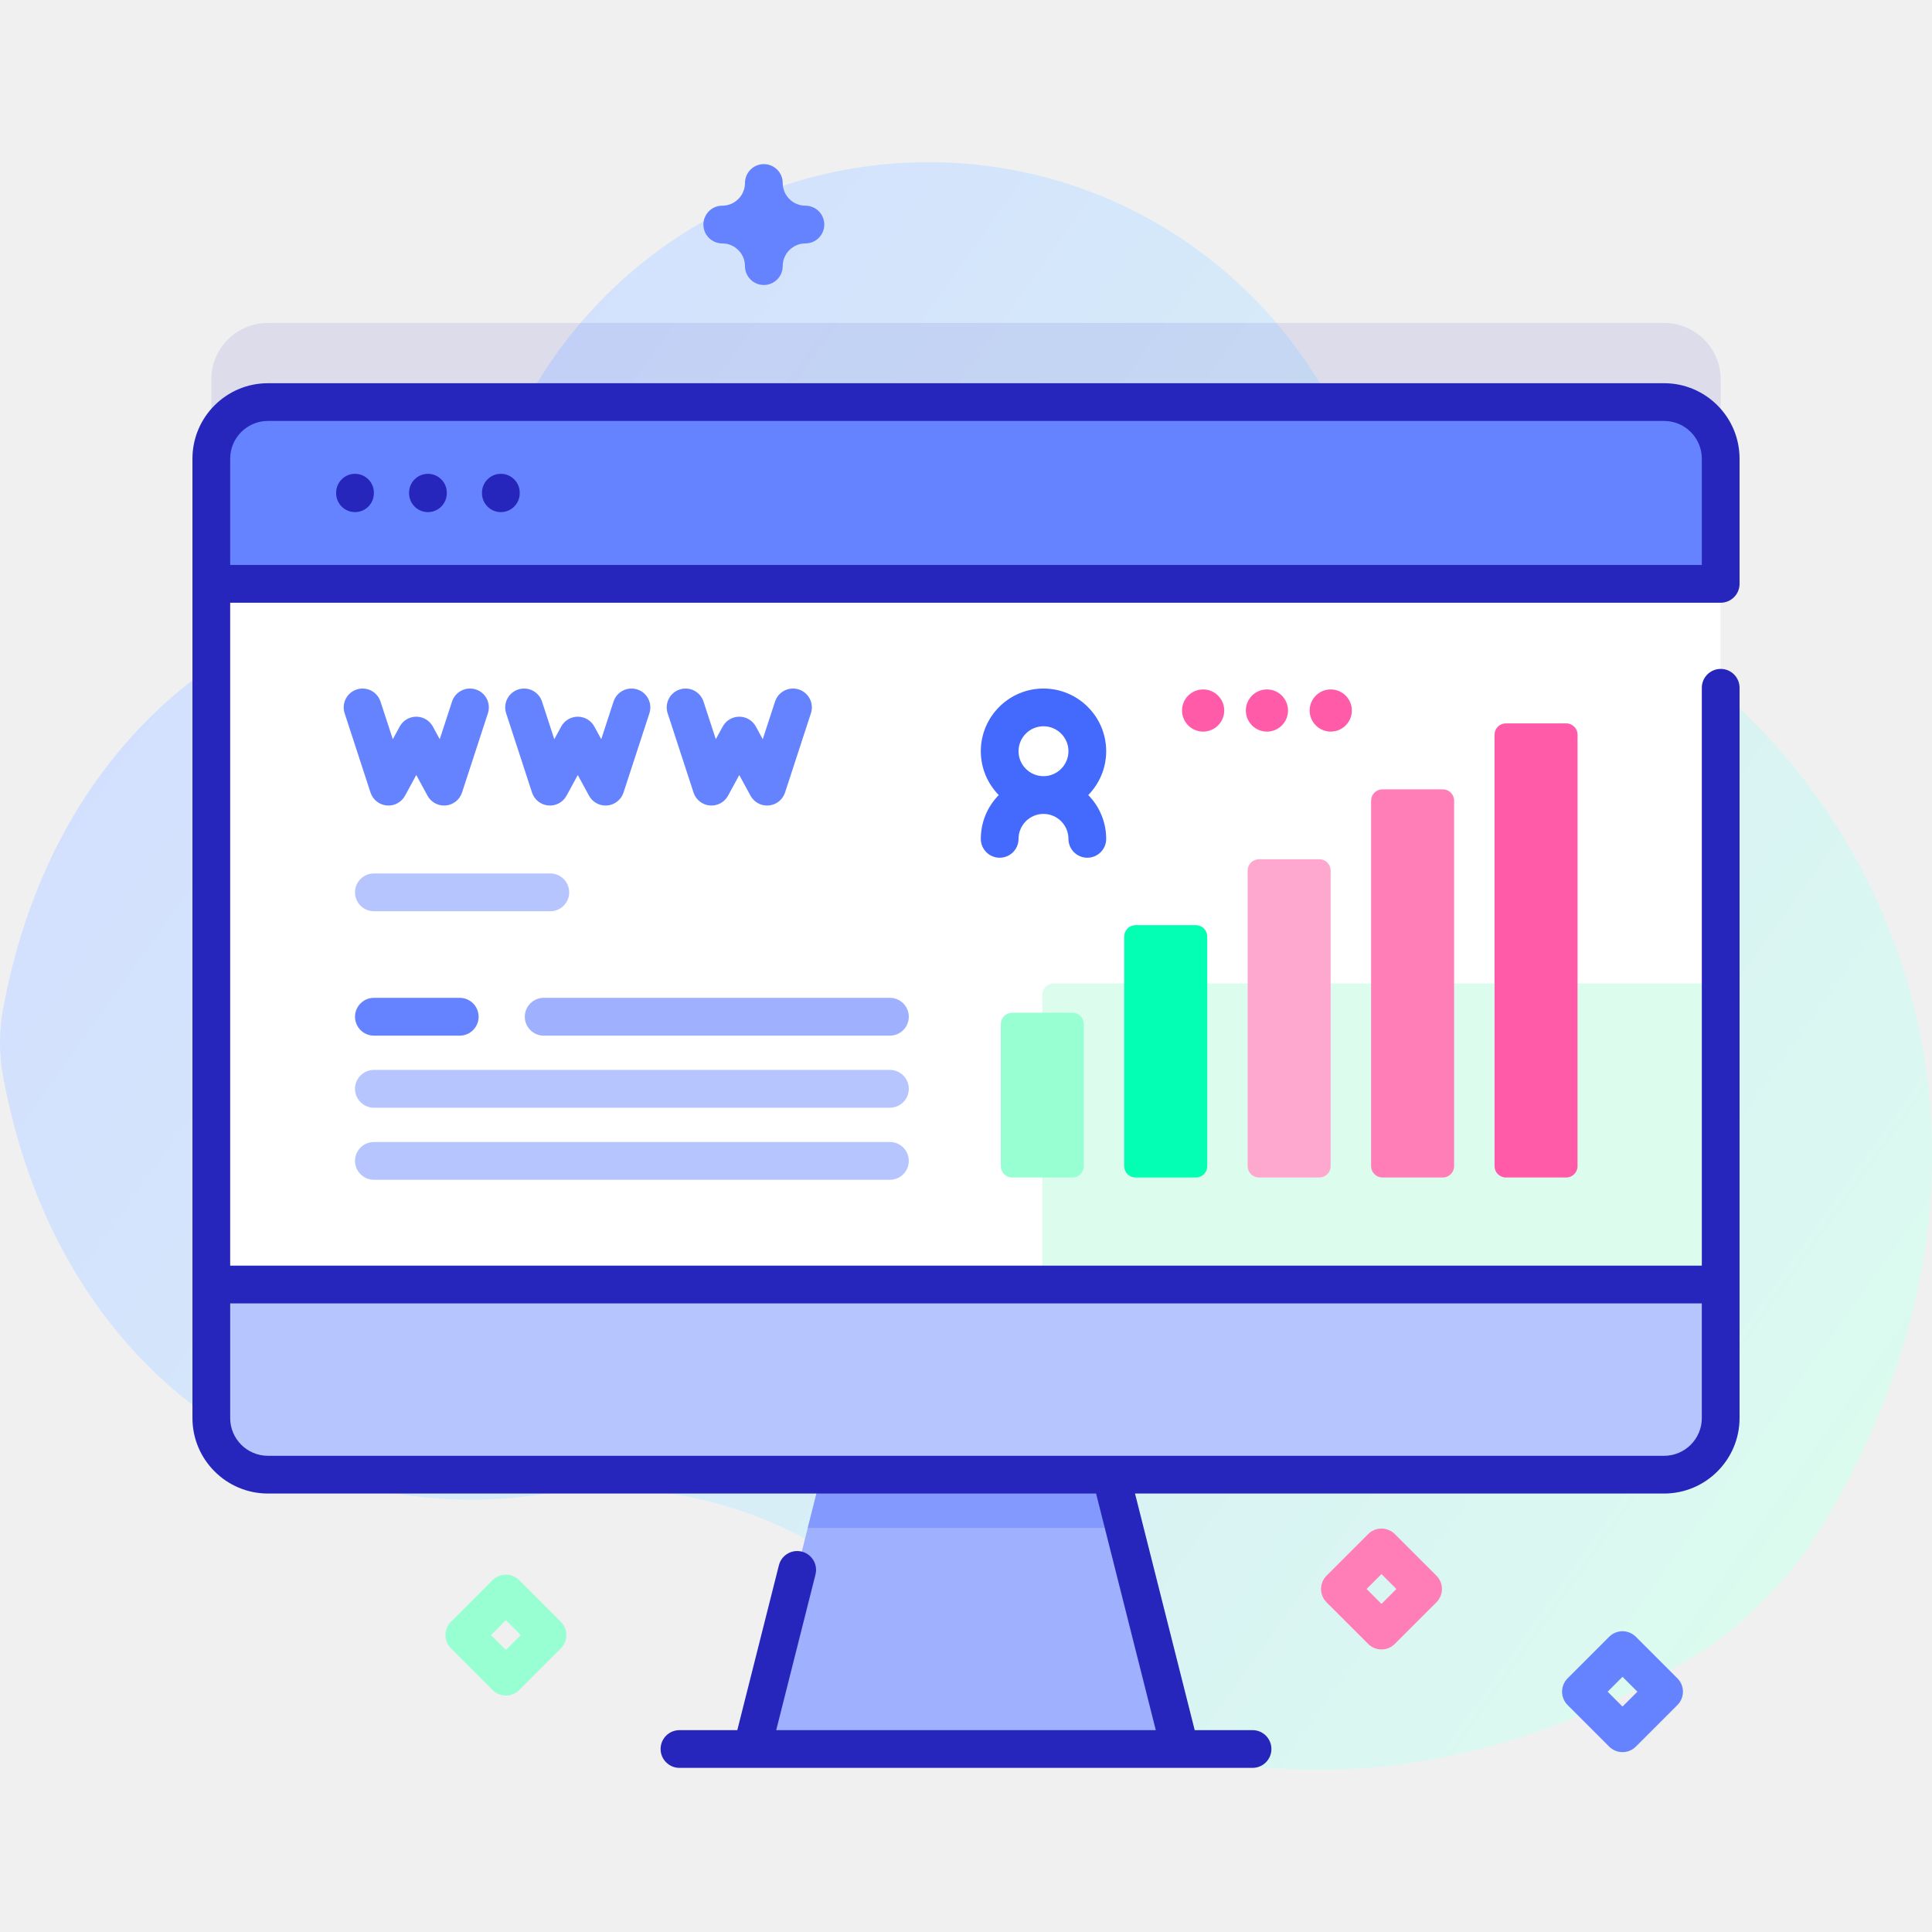
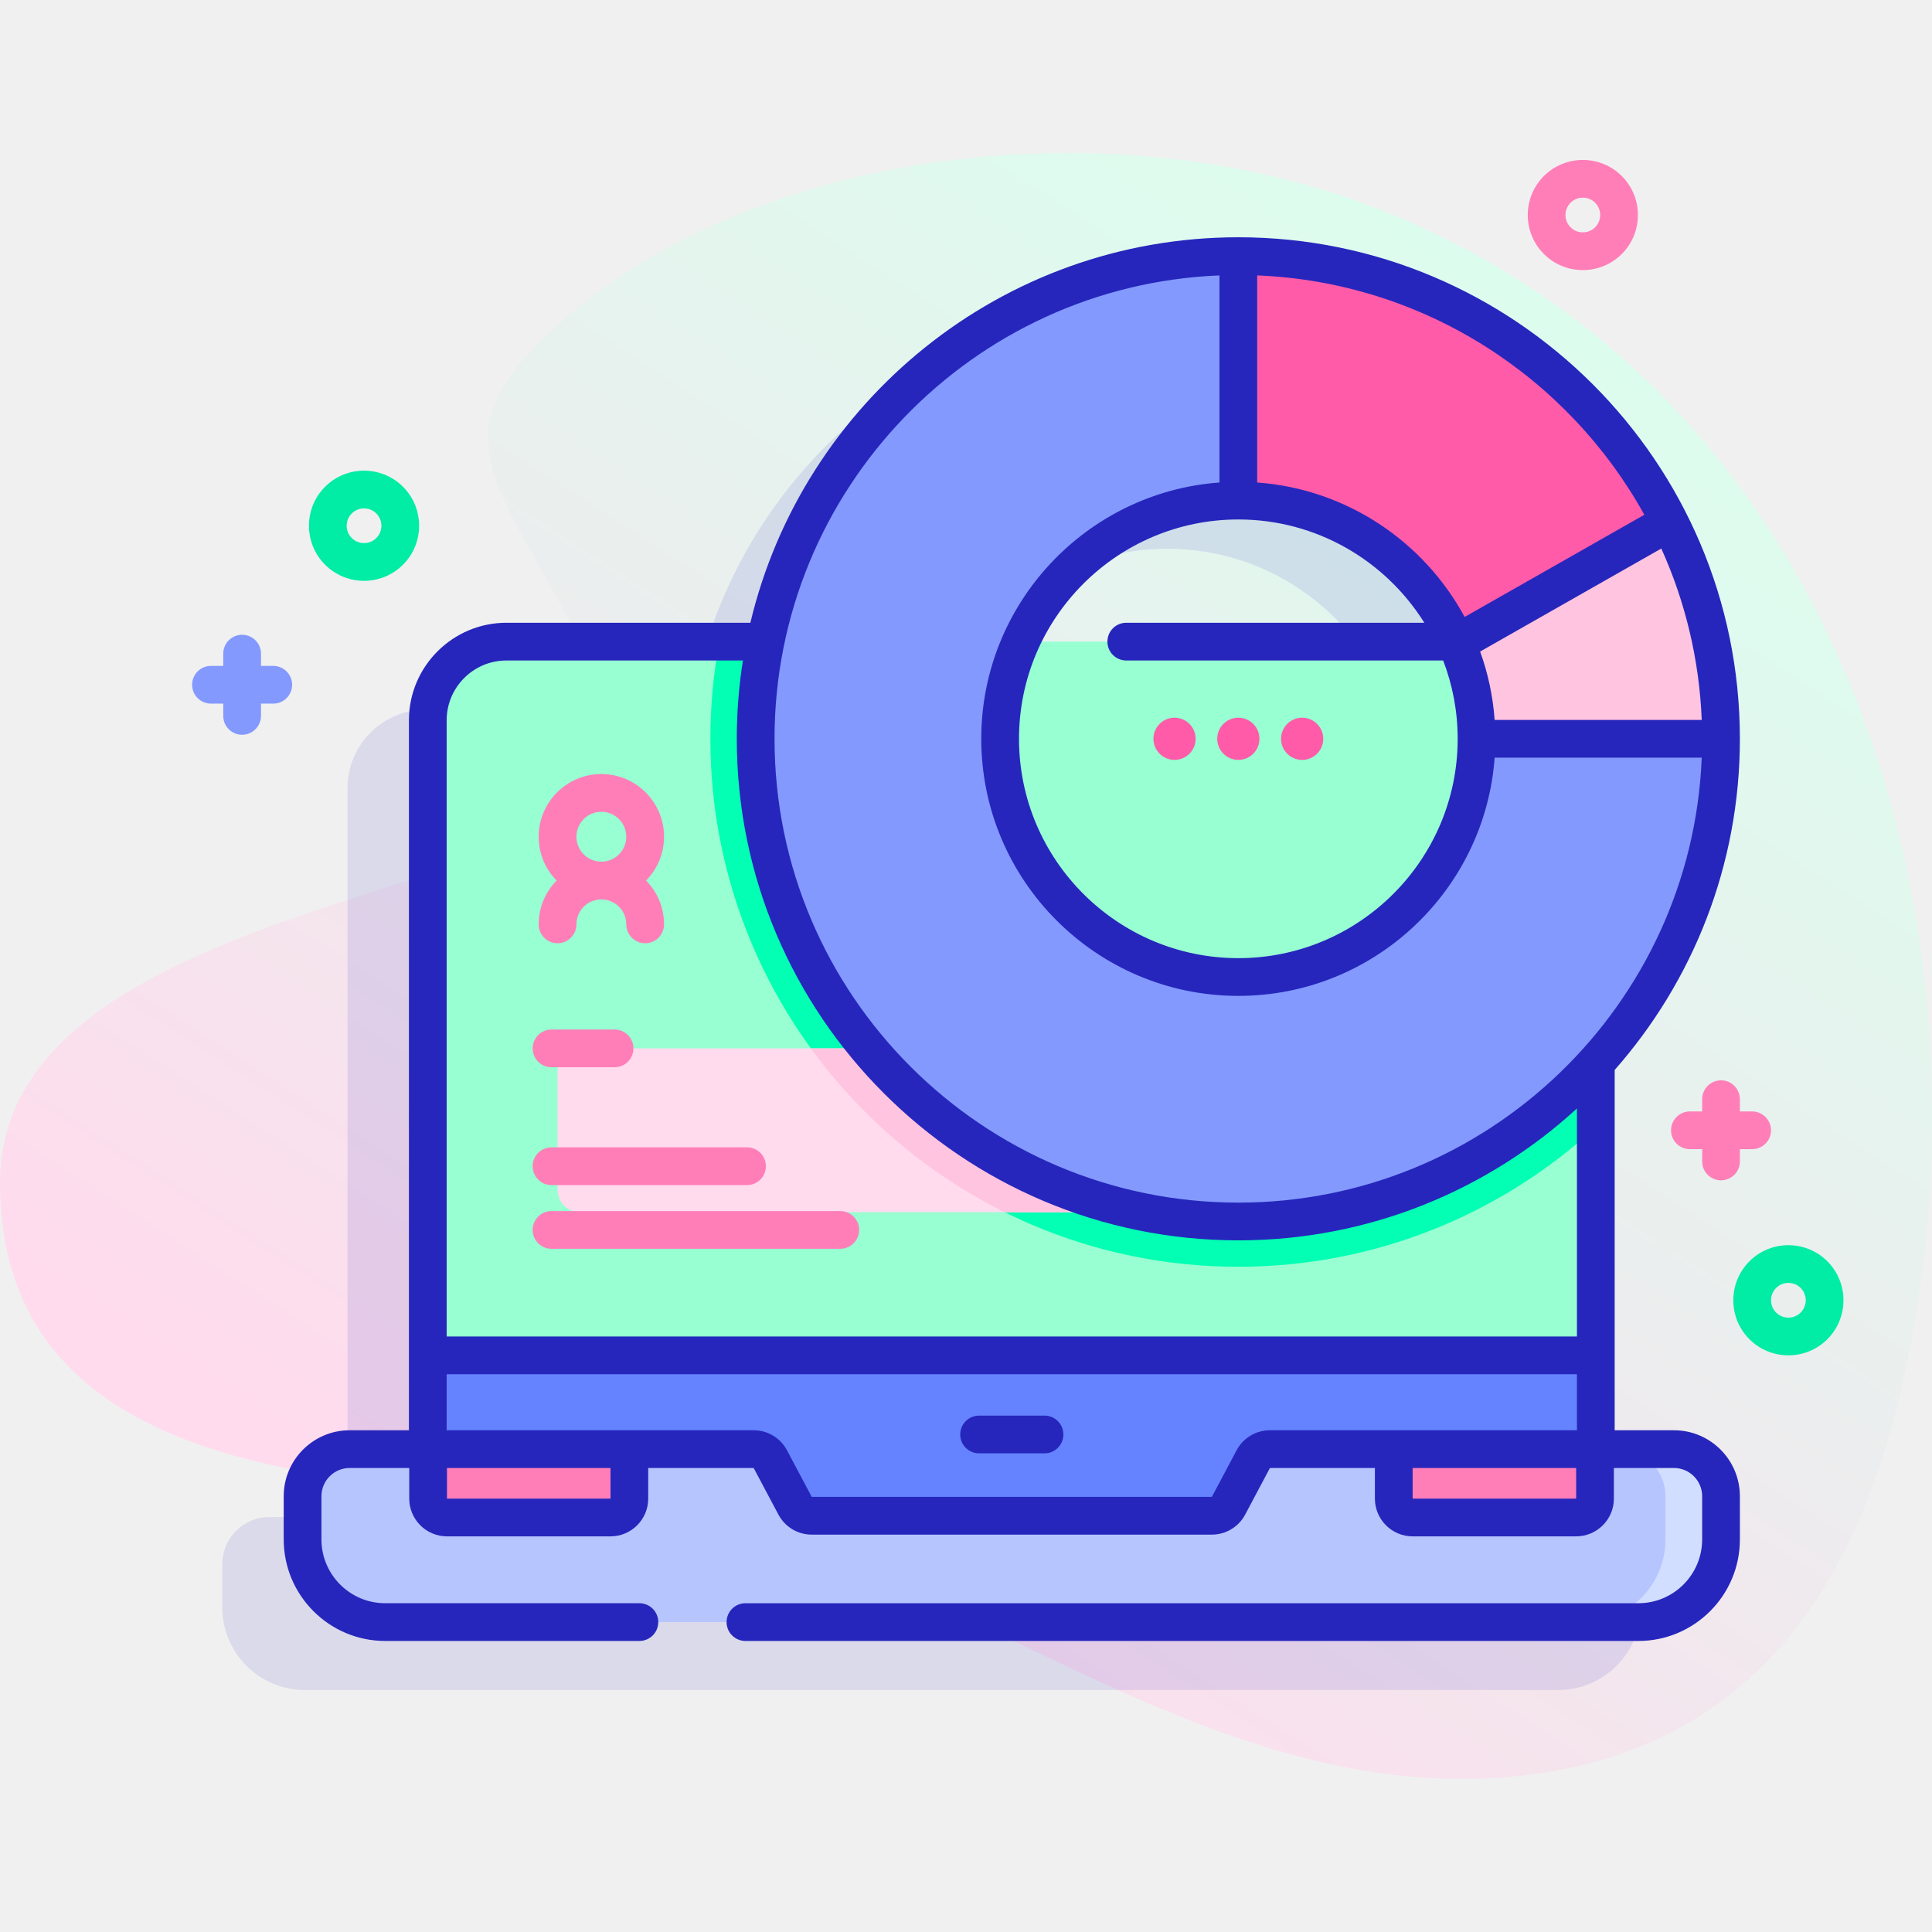
- <svg xmlns="http://www.w3.org/2000/svg" width="200" height="200" viewBox="0 0 200 200" fill="none">
-   <g clip-path="url(#clip0)">
-     <path d="M159.464 60.259C150.208 56.651 142.388 50.068 137.605 41.36C129.562 26.716 113.999 16.79 96.112 16.79C77.546 16.79 61.485 27.484 53.738 43.048C48.994 52.579 40.92 60.063 31.047 64.048C16.457 69.936 4.21 83.393 0.323 104.432C-0.103 106.74 -0.11 109.114 0.317 111.422C6.351 144.068 32.504 158.467 56.307 154.649C69.637 152.511 83.132 156.957 93.013 166.157C113.104 184.865 145.311 190.731 176.576 170.677C180.239 168.328 185.153 163.398 187.5 159.734C214.44 117.675 194.484 73.908 159.464 60.259Z" fill="url(#paint0_linear)" />
-     <path opacity="0.1" d="M178.125 39.29V138.606C178.125 141.84 175.5 144.465 172.266 144.465H27.735C24.5 144.465 21.875 141.84 21.875 138.606V39.29C21.875 36.055 24.5 33.43 27.735 33.43H172.266C175.5 33.43 178.125 36.055 178.125 39.29Z" fill="#2626BC" />
-     <path d="M122.153 181.058H77.848L83.622 158.166L86.708 145.939H113.293L116.379 158.166L122.153 181.058Z" fill="#9FB0FE" />
-     <path d="M116.379 158.166H83.622L86.708 145.939H113.293L116.379 158.166Z" fill="#8399FE" />
-     <path d="M178.125 47.481V146.798C178.125 150.032 175.5 152.657 172.266 152.657H27.735C24.5 152.657 21.875 150.032 21.875 146.798V47.481C21.875 44.247 24.5 41.622 27.735 41.622H172.266C175.5 41.622 178.125 44.247 178.125 47.481Z" fill="white" />
-     <path d="M178.125 101.802V146.798C178.125 150.034 175.502 152.657 172.266 152.657H107.899V102.974C107.899 102.326 108.423 101.802 109.071 101.802H178.125Z" fill="#DCFDEE" />
-     <path d="M178.125 60.44V47.482C178.125 44.246 175.502 41.623 172.266 41.623H27.735C24.499 41.623 21.875 44.246 21.875 47.482V60.44H178.125Z" fill="#6583FE" />
-     <path d="M21.875 132.974V146.798C21.875 150.034 24.499 152.657 27.735 152.657H172.266C175.502 152.657 178.125 150.034 178.125 146.798V132.974H21.875Z" fill="#B7C5FF" />
-     <path d="M36.751 53.013C37.83 53.013 38.704 52.138 38.704 51.06V51.003C38.704 49.925 37.83 49.05 36.751 49.05C35.673 49.05 34.798 49.925 34.798 51.003V51.06C34.798 52.138 35.673 53.013 36.751 53.013Z" fill="#2626BC" />
-     <path d="M44.3 53.013C45.378 53.013 46.253 52.138 46.253 51.06V51.003C46.253 49.925 45.378 49.05 44.3 49.05C43.221 49.05 42.347 49.925 42.347 51.003V51.06C42.347 52.138 43.221 53.013 44.3 53.013Z" fill="#2626BC" />
-     <path d="M51.848 53.013C52.927 53.013 53.801 52.138 53.801 51.06V51.003C53.801 49.925 52.927 49.05 51.848 49.05C50.77 49.05 49.895 49.925 49.895 51.003V51.06C49.895 52.138 50.77 53.013 51.848 53.013Z" fill="#2626BC" />
-     <path d="M23.828 62.393H178.125C179.203 62.393 180.078 61.518 180.078 60.44V47.482C180.078 43.175 176.573 39.67 172.266 39.67H27.735C23.427 39.67 19.922 43.175 19.922 47.482V146.798C19.922 151.105 23.427 154.61 27.735 154.61H113.467L119.647 179.103H80.353L84.418 162.994C84.682 161.948 84.048 160.886 83.002 160.622C81.957 160.358 80.894 160.992 80.631 162.038L76.325 179.103H70.339C69.26 179.103 68.385 179.977 68.385 181.056C68.385 182.134 69.26 183.009 70.339 183.009H77.847H122.155H129.662C130.741 183.009 131.616 182.134 131.616 181.056C131.616 179.977 130.741 179.103 129.662 179.103H123.676L117.496 154.61H172.266C176.574 154.61 180.078 151.105 180.078 146.798V71.198C180.078 70.12 179.204 69.245 178.125 69.245C177.047 69.245 176.172 70.12 176.172 71.198V131.021H23.828V62.393ZM27.735 43.576H172.266C174.42 43.576 176.172 45.328 176.172 47.482V58.487H23.828V47.482C23.828 45.328 25.581 43.576 27.735 43.576ZM176.172 134.927V146.798C176.172 148.952 174.42 150.704 172.266 150.704H27.735C25.581 150.704 23.828 148.952 23.828 146.798V134.927H176.172Z" fill="#2626BC" />
-     <path d="M92.122 122.131H38.708C37.627 122.131 36.751 121.255 36.751 120.174C36.751 119.094 37.627 118.218 38.708 118.218H92.122C93.203 118.218 94.079 119.094 94.079 120.174C94.079 121.255 93.203 122.131 92.122 122.131Z" fill="#B7C5FF" />
-     <path d="M92.122 114.67H38.708C37.627 114.67 36.751 113.794 36.751 112.713C36.751 111.633 37.627 110.757 38.708 110.757H92.122C93.203 110.757 94.079 111.633 94.079 112.713C94.079 113.794 93.203 114.67 92.122 114.67Z" fill="#B7C5FF" />
-     <path d="M47.591 107.209H38.708C37.627 107.209 36.751 106.333 36.751 105.252C36.751 104.172 37.627 103.296 38.708 103.296H47.591C48.672 103.296 49.547 104.172 49.547 105.252C49.547 106.333 48.672 107.209 47.591 107.209Z" fill="#6583FE" />
-     <path d="M92.122 107.209H56.286C55.205 107.209 54.329 106.333 54.329 105.252C54.329 104.172 55.205 103.296 56.286 103.296H92.122C93.203 103.296 94.079 104.172 94.079 105.252C94.079 106.333 93.203 107.209 92.122 107.209Z" fill="#9FB0FE" />
-     <path d="M56.966 94.332H38.708C37.627 94.332 36.751 93.456 36.751 92.375C36.751 91.295 37.627 90.419 38.708 90.419H56.966C58.047 90.419 58.922 91.295 58.922 92.375C58.923 93.456 58.047 94.332 56.966 94.332Z" fill="#B7C5FF" />
-     <path d="M123.8 121.893H117.55C116.903 121.893 116.379 121.368 116.379 120.721V96.945C116.379 96.298 116.903 95.773 117.55 95.773H123.8C124.448 95.773 124.972 96.298 124.972 96.945V120.721C124.972 121.368 124.448 121.893 123.8 121.893Z" fill="#02FFB3" />
-     <path d="M111.022 121.893H104.772C104.125 121.893 103.6 121.368 103.6 120.721V106.011C103.6 105.364 104.125 104.839 104.772 104.839H111.022C111.669 104.839 112.194 105.364 112.194 106.011V120.721C112.194 121.368 111.669 121.893 111.022 121.893Z" fill="#97FFD2" />
-     <path d="M136.578 121.893H130.328C129.681 121.893 129.157 121.368 129.157 120.721V90.12C129.157 89.472 129.681 88.948 130.328 88.948H136.578C137.226 88.948 137.75 89.472 137.75 90.12V120.721C137.75 121.368 137.226 121.893 136.578 121.893Z" fill="#FFA8CF" />
-     <path d="M149.357 121.893H143.107C142.46 121.893 141.935 121.368 141.935 120.721V82.883C141.935 82.236 142.46 81.711 143.107 81.711H149.357C150.004 81.711 150.529 82.236 150.529 82.883V120.721C150.529 121.368 150.004 121.893 149.357 121.893Z" fill="#FF7EB8" />
-     <path d="M162.135 121.893H155.885C155.238 121.893 154.714 121.368 154.714 120.721V76.057C154.714 75.41 155.238 74.885 155.885 74.885H162.135C162.783 74.885 163.307 75.41 163.307 76.057V120.721C163.307 121.368 162.783 121.893 162.135 121.893Z" fill="#FF5BA8" />
-     <path d="M45.97 83.39C45.26 83.39 44.599 83.003 44.255 82.371L43.092 80.232L41.928 82.371C41.555 83.056 40.808 83.454 40.034 83.382C39.258 83.311 38.598 82.785 38.355 82.043L35.676 73.836C35.341 72.811 35.901 71.708 36.926 71.374C37.951 71.039 39.054 71.599 39.389 72.624L40.663 76.523L41.377 75.212C41.718 74.584 42.377 74.192 43.092 74.192C43.808 74.192 44.466 74.583 44.808 75.212L45.522 76.523L46.795 72.624C47.13 71.598 48.233 71.038 49.258 71.373C50.283 71.708 50.843 72.811 50.508 73.836L47.829 82.043C47.586 82.784 46.927 83.311 46.15 83.382C46.089 83.388 46.029 83.39 45.97 83.39Z" fill="#6583FE" />
-     <path d="M62.69 83.39C61.979 83.39 61.318 83.003 60.975 82.371L59.811 80.232L58.647 82.371C58.274 83.056 57.529 83.454 56.753 83.382C55.976 83.311 55.316 82.785 55.074 82.043L52.395 73.836C52.06 72.811 52.62 71.708 53.645 71.374C54.67 71.039 55.773 71.599 56.108 72.624L57.381 76.523L58.095 75.212C58.437 74.584 59.095 74.192 59.811 74.192C60.527 74.192 61.185 74.583 61.527 75.212L62.24 76.523L63.514 72.624C63.849 71.598 64.951 71.038 65.977 71.373C67.002 71.708 67.562 72.811 67.227 73.836L64.547 82.043C64.305 82.784 63.645 83.311 62.869 83.382C62.809 83.388 62.749 83.39 62.69 83.39Z" fill="#6583FE" />
-     <path d="M79.409 83.39C78.698 83.39 78.037 83.003 77.693 82.371L76.53 80.232L75.366 82.371C74.993 83.056 74.248 83.454 73.472 83.382C72.696 83.311 72.036 82.785 71.794 82.043L69.114 73.836C68.779 72.811 69.339 71.708 70.365 71.374C71.39 71.039 72.493 71.599 72.827 72.624L74.101 76.523L74.815 75.212C75.157 74.584 75.815 74.192 76.531 74.192C77.246 74.192 77.904 74.583 78.246 75.212L78.96 76.523L80.233 72.624C80.568 71.598 81.671 71.038 82.696 71.373C83.722 71.708 84.282 72.811 83.947 73.836L81.267 82.043C81.025 82.784 80.365 83.311 79.588 83.382C79.528 83.388 79.468 83.39 79.409 83.39Z" fill="#6583FE" />
-     <path d="M124.547 71.369C125.753 71.369 126.731 72.347 126.731 73.552C126.731 74.758 125.753 75.736 124.547 75.736C123.342 75.736 122.364 74.758 122.364 73.552C122.364 72.347 123.341 71.369 124.547 71.369Z" fill="#FF5BA8" />
-     <path d="M131.153 71.369C132.359 71.369 133.336 72.347 133.336 73.552C133.336 74.758 132.359 75.736 131.153 75.736C129.947 75.736 128.969 74.758 128.969 73.552C128.969 72.347 129.947 71.369 131.153 71.369Z" fill="#FF5BA8" />
-     <path d="M137.758 71.369C138.964 71.369 139.942 72.347 139.942 73.552C139.942 74.758 138.964 75.736 137.758 75.736C136.552 75.736 135.575 74.758 135.575 73.552C135.575 72.347 136.552 71.369 137.758 71.369Z" fill="#FF5BA8" />
-     <path d="M114.512 77.766C114.512 74.188 111.6 71.277 108.022 71.277C104.444 71.277 101.533 74.188 101.533 77.766C101.533 79.531 102.243 81.132 103.39 82.303C102.243 83.474 101.533 85.074 101.533 86.839C101.533 87.918 102.407 88.792 103.486 88.792C104.564 88.792 105.439 87.918 105.439 86.839C105.439 85.415 106.598 84.256 108.022 84.256C109.447 84.256 110.605 85.415 110.605 86.839C110.605 87.918 111.48 88.792 112.559 88.792C113.637 88.792 114.512 87.918 114.512 86.839C114.512 85.074 113.802 83.474 112.654 82.303C113.802 81.132 114.512 79.531 114.512 77.766ZM108.022 75.183C109.447 75.183 110.605 76.342 110.605 77.766C110.605 79.19 109.447 80.349 108.022 80.349C106.598 80.349 105.439 79.19 105.439 77.766C105.439 76.342 106.598 75.183 108.022 75.183Z" fill="#4369FD" />
-     <path d="M52.369 175.52C51.869 175.52 51.37 175.33 50.988 174.949L46.684 170.645C46.318 170.278 46.112 169.782 46.112 169.263C46.112 168.745 46.318 168.249 46.684 167.882L50.988 163.578C51.751 162.816 52.987 162.816 53.75 163.578L58.054 167.882C58.42 168.249 58.626 168.745 58.626 169.263C58.626 169.782 58.42 170.278 58.054 170.645L53.751 174.948C53.369 175.329 52.869 175.52 52.369 175.52ZM50.827 169.263L52.369 170.805L53.911 169.263L52.369 167.721L50.827 169.263Z" fill="#97FFD2" />
-     <path d="M143.012 170.749C142.512 170.749 142.013 170.559 141.631 170.177L137.327 165.874C136.961 165.507 136.755 165.011 136.755 164.492C136.755 163.974 136.961 163.477 137.327 163.111L141.631 158.807C142.394 158.045 143.63 158.045 144.393 158.807L148.697 163.111C149.063 163.477 149.269 163.974 149.269 164.492C149.269 165.011 149.063 165.507 148.697 165.874L144.393 170.177C144.012 170.558 143.512 170.749 143.012 170.749ZM141.47 164.492L143.012 166.034L144.554 164.492L143.012 162.95L141.47 164.492Z" fill="#FF7EB8" />
-     <path d="M167.962 181.38C167.462 181.38 166.962 181.189 166.581 180.808L162.277 176.504C161.911 176.138 161.705 175.641 161.705 175.123C161.705 174.604 161.911 174.108 162.277 173.742L166.581 169.438C167.344 168.675 168.58 168.675 169.343 169.438L173.647 173.742C174.013 174.108 174.219 174.604 174.219 175.123C174.219 175.641 174.013 176.138 173.647 176.504L169.343 180.808C168.962 181.189 168.462 181.38 167.962 181.38ZM166.42 175.122L167.962 176.664L169.504 175.122L167.962 173.581L166.42 175.122Z" fill="#6583FE" />
-     <path d="M79.073 29.503C77.994 29.503 77.12 28.628 77.12 27.55C77.12 26.253 76.065 25.199 74.769 25.199C73.69 25.199 72.816 24.324 72.816 23.246C72.816 22.167 73.69 21.293 74.769 21.293C76.065 21.293 77.12 20.238 77.12 18.942C77.12 17.863 77.994 16.989 79.073 16.989C80.151 16.989 81.026 17.863 81.026 18.942C81.026 20.238 82.081 21.293 83.377 21.293C84.455 21.293 85.33 22.167 85.33 23.246C85.33 24.324 84.455 25.199 83.377 25.199C82.081 25.199 81.026 26.253 81.026 27.55C81.026 28.628 80.151 29.503 79.073 29.503Z" fill="#6583FE" />
+ <svg xmlns="http://www.w3.org/2000/svg" id="Capa_1" enable-background="new 0 0 512 512" height="512" viewBox="0 0 512 512" width="512">
+   <pattern id="Unnamed_Pattern_2" height="125.698" overflow="visible" patternUnits="userSpaceOnUse" viewBox="0 -125.698 125.865 125.698" width="125.865" x="-1114" y="2514">
+     <path d="m0-125.698h125.865v125.698h-125.865z" fill="none" />
+     <path id="XMLID_57_" d="m0-125.698h125.865v125.698h-125.865z" fill="#ff5ba8" transform="matrix(-1 0 0 -1 125.865 -125.698)" />
+   </pattern>
+   <linearGradient id="SVGID_1_" gradientUnits="userSpaceOnUse" x1="420.854" x2="181.854" y1="81.636" y2="452.636">
+     <stop offset=".011" stop-color="#dcfdee" />
+     <stop offset=".381" stop-color="#e8f1ee" />
+     <stop offset="1" stop-color="#ffdbed" />
+   </linearGradient>
+   <path d="m364.823 55.215c-69.098-27.035-164.784-16.764-217.662 31.51-37.336 34.085-8.439 43.8 17.016 106.17 18.423 45.14-164.177 38.927-164.177 120.495 0 94.299 132.251 76.424 181.329 87.218 75.036 16.504 140.496 78.242 220.668 70.103 69.795-7.086 96.403-61.855 106.109-124.642 18.082-116.976-26.329-245.094-143.283-290.854z" fill="url(#SVGID_1_)" />
+   <path d="m422.336 402.034h-20.71v-105.007c22.052-22.993 35.623-54.179 35.623-88.477 0-70.533-57.382-127.915-127.915-127.915-63.55 0-116.416 46.587-126.262 107.401h-70.136c-11.51 0-20.84 9.33-20.84 20.85v193.149h-20.708c-6.89 0-12.476 5.585-12.476 12.476v11.465c0 12.09 9.797 21.898 21.898 21.898h332.104c12.101 0 21.898-9.807 21.898-21.898v-11.466c0-6.891-5.586-12.476-12.476-12.476zm-113.002-256.612c27.628 0 51.151 17.848 59.688 42.614h-119.375c8.536-24.766 32.059-42.614 59.687-42.614z" fill="#2626bc" opacity=".11" />
+   <path d="m422.9 190.884v208.93c0 2.76-2.24 5-5 5h-304.53v-213.93c0-11.52 9.33-20.85 20.84-20.85h267.85c11.51 0 20.84 9.33 20.84 20.85z" fill="#97ffd2" />
+   <path d="m248 267.5v-97.466h-57.36c-1.56 8.35-2.38 16.96-2.38 25.76 0 77.15 62.76 139.91 139.91 139.91 36.5 0 69.79-14.05 94.73-37.03v-31.174z" fill="#02ffb3" />
+   <path d="m361.5 283.804v31.49c0 3.29-2.67 5.96-5.97 5.96h-201.81c-3.3 0-5.97-2.67-5.97-5.96v-31.49c0-3.3 2.67-5.97 5.97-5.97h201.81c3.3 0 5.97 2.67 5.97 5.97z" fill="#ffdbed" />
+   <path d="m355.53 277.834h-140.64c13.31 18.31 30.94 33.29 51.38 43.42h89.26c3.3 0 5.97-2.67 5.97-5.96v-31.49c0-3.3-2.67-5.97-5.97-5.97z" fill="#ffc4df" />
+   <g fill="#ff7eb8">
+     <path d="m162.867 282.835h-16.707c-2.762 0-5-2.239-5-5s2.238-5 5-5h16.707c2.762 0 5 2.239 5 5s-2.239 5-5 5z" />
+     <path d="m197.969 314.061h-51.81c-2.762 0-5-2.239-5-5s2.238-5 5-5h51.81c2.762 0 5 2.239 5 5s-2.238 5-5 5z" />
+     <path d="m222.679 330.945h-76.52c-2.762 0-5-2.239-5-5s2.238-5 5-5h76.52c2.762 0 5 2.239 5 5s-2.238 5-5 5z" />
  </g>
-   <defs>
-     <linearGradient id="paint0_linear" x1="11.668" y1="42.748" x2="194.727" y2="173.094" gradientUnits="userSpaceOnUse">
-       <stop offset="0.049" stop-color="#D2DEFF" />
-       <stop offset="0.999" stop-color="#DCFDEE" />
-     </linearGradient>
-     <clipPath id="clip0">
-       <rect width="200" height="200" fill="white" />
-     </clipPath>
-   </defs>
+   <path d="m422.9 359.185v40.63c0 2.76-2.24 5-5 5h-304.53v-45.63z" fill="#6583fe" />
+   <path d="m456.086 396.51v11.465c0 12.09-9.797 21.898-21.898 21.898h-332.103c-12.101 0-21.898-9.808-21.898-21.898v-11.465c0-6.89 5.586-12.476 12.476-12.476h107.067c1.849 0 3.548 1.021 4.416 2.654l6.56 12.348c.868 1.633 2.566 2.654 4.416 2.654h106.031c1.849 0 3.548-1.021 4.416-2.654l6.56-12.348c.868-1.633 2.566-2.654 4.415-2.654h107.067c6.89 0 12.475 5.585 12.475 12.476z" fill="#b7c5ff" />
+   <path d="m456.088 396.505v11.47c0 12.09-9.8 21.9-21.9 21.9h-14.72c12.1 0 21.9-9.81 21.9-21.9v-11.47c0-6.89-5.59-12.47-12.48-12.47h14.72c6.89 0 12.48 5.58 12.48 12.47z" fill="#d2deff" />
+   <path d="m161.787 402.152h-43.333c-2.761 0-5-2.239-5-5v-13.118h53.333v13.118c0 2.761-2.239 5-5 5z" fill="#ff7eb8" />
+   <path d="m417.695 402.152h-43.333c-2.761 0-5-2.239-5-5v-13.118h53.333v13.118c0 2.761-2.238 5-5 5z" fill="#ff7eb8" />
+   <path d="m328.172 323.708c-70.532 0-127.914-57.382-127.914-127.915s57.382-127.915 127.914-127.915c70.533 0 127.915 57.382 127.915 127.915s-57.382 127.915-127.915 127.915zm0-191.043c-34.809 0-63.127 28.319-63.127 63.127s28.318 63.127 63.127 63.127 63.128-28.319 63.128-63.127-28.319-63.127-63.128-63.127z" fill="#8399fe" />
+   <path d="m328.172 67.878v64.787c34.809 0 63.128 28.319 63.128 63.127h64.787c0-70.532-57.382-127.914-127.915-127.914z" fill="url(#Unnamed_Pattern_2)" />
+   <path d="m456.088 195.791h-64.79c0-8.99-1.89-17.56-5.31-25.31l56.46-32.11c8.73 17.27 13.64 36.79 13.64 57.42z" fill="#ffc4df" />
+   <circle cx="311.262" cy="195.791" fill="url(#Unnamed_Pattern_2)" r="5.59" />
+   <circle cx="328.172" cy="195.791" fill="url(#Unnamed_Pattern_2)" r="5.59" />
+   <circle cx="345.082" cy="195.791" fill="url(#Unnamed_Pattern_2)" r="5.59" />
+   <path d="m443.61 379.034h-15.705v-95.483c20.64-23.428 33.182-54.154 33.182-87.758 0-73.29-59.625-132.915-132.915-132.915-62.705 0-115.401 43.65-129.315 102.159h-64.644c-14.251 0-25.845 11.594-25.845 25.845v188.151h-15.705c-9.637 0-17.477 7.84-17.477 17.476v11.464c0 14.832 12.066 26.898 26.898 26.898h67.365c2.762 0 5-2.239 5-5s-2.238-5-5-5h-67.365c-9.317 0-16.898-7.581-16.898-16.898v-11.463c0-4.123 3.354-7.476 7.477-7.476h15.791v8.118c0 5.514 4.486 10 10 10h43.333c5.514 0 10-4.486 10-10v-8.118h27.942l6.561 12.349c1.74 3.273 5.124 5.307 8.831 5.307h106.031c3.707 0 7.091-2.033 8.832-5.308l6.559-12.348h27.819v8.118c0 5.514 4.486 10 10 10h43.333c5.514 0 10-4.486 10-10v-8.118h15.915c4.122 0 7.476 3.354 7.476 7.476v11.465c0 9.317-7.58 16.898-16.897 16.898h-236.639c-2.762 0-5 2.239-5 5s2.238 5 5 5h236.639c14.831 0 26.897-12.066 26.897-26.898v-11.465c0-9.637-7.84-17.476-17.476-17.476zm-47.513-188.242c-.461-6.316-1.771-12.398-3.844-18.123l48.008-27.303c6.304 13.958 10.067 29.298 10.716 45.426zm-67.925-53.127c20.763 0 39.008 10.951 49.292 27.372h-78.989c-2.762 0-5 2.239-5 5s2.238 5 5 5h83.98c2.475 6.451 3.845 13.444 3.845 20.755 0 32.052-26.076 58.128-58.128 58.128s-58.127-26.076-58.127-58.128 26.075-58.127 58.127-58.127zm107.592-1.245-47.619 27.082c-10.776-19.933-31.203-33.899-54.973-35.634v-54.88c44.152 1.776 82.379 26.949 102.592 63.432zm-112.592-63.432v54.88c-35.237 2.571-63.127 32.042-63.127 67.924 0 37.566 30.562 68.128 68.127 68.128 35.882 0 65.354-27.89 67.925-63.128h54.88c-2.633 65.465-56.705 117.915-122.805 117.915-67.775 0-122.914-55.14-122.914-122.915 0-66.099 52.449-120.171 117.914-122.804zm-188.959 102.049h62.669c-1.065 6.765-1.624 13.696-1.624 20.755 0 73.29 59.625 132.915 132.914 132.915 34.556 0 66.071-13.259 89.733-34.952v60.431h-299.537v-163.304c0-8.737 7.109-15.845 15.845-15.845zm27.581 222.114h-43.34v-8.118h43.336zm165.918-12.809-6.56 12.347h-106.031l-6.561-12.349c-1.74-3.274-5.124-5.308-8.831-5.308h-81.361v-14.847h299.537v14.847h-81.362c-3.706.002-7.09 2.035-8.831 5.31zm46.65 12.81v-8.118h43.336l.004 8.118z" fill="#2626bc" />
+   <path d="m276.808 375.152h-17.342c-2.762 0-5 2.239-5 5s2.238 5 5 5h17.342c2.762 0 5-2.239 5-5s-2.239-5-5-5z" fill="#2626bc" />
+   <path d="m175.978 221.741c0-9.161-7.453-16.613-16.613-16.613s-16.613 7.453-16.613 16.613c0 4.518 1.818 8.615 4.755 11.613-2.936 2.998-4.755 7.095-4.755 11.613 0 2.761 2.238 5 5 5s5-2.239 5-5c0-3.646 2.967-6.613 6.613-6.613s6.613 2.967 6.613 6.613c0 2.761 2.238 5 5 5s5-2.239 5-5c0-4.518-1.818-8.615-4.755-11.613 2.936-2.997 4.755-7.095 4.755-11.613zm-16.614-6.613c3.646 0 6.613 2.967 6.613 6.613s-2.967 6.613-6.613 6.613-6.613-2.967-6.613-6.613 2.967-6.613 6.613-6.613z" fill="#ff7eb8" />
+   <path d="m96.474 153.923c-3.739 0-7.479-1.423-10.326-4.27-5.693-5.695-5.693-14.959 0-20.652 5.694-5.693 14.959-5.692 20.651 0 5.693 5.693 5.693 14.958.001 20.651h-.001c-2.846 2.848-6.586 4.271-10.325 4.271zm6.79-7.805h.01zm-6.79-11.391c-1.179 0-2.358.449-3.256 1.346-1.794 1.794-1.794 4.714.001 6.509 1.793 1.794 4.715 1.794 6.51 0 1.794-1.794 1.794-4.715 0-6.509-.898-.898-2.077-1.346-3.255-1.346z" fill="#01eca5" />
+   <path d="m464.338 294.544h-3.25v-3.25c0-2.761-2.238-5-5-5s-5 2.239-5 5v3.25h-3.25c-2.762 0-5 2.239-5 5s2.238 5 5 5h3.25v3.25c0 2.761 2.238 5 5 5s5-2.239 5-5v-3.25h3.25c2.762 0 5-2.239 5-5s-2.238-5-5-5z" fill="#ff7eb8" />
+   <path d="m72.412 176.469h-3.25v-3.25c0-2.761-2.238-5-5-5s-5 2.239-5 5v3.25h-3.25c-2.762 0-5 2.239-5 5s2.238 5 5 5h3.25v3.25c0 2.761 2.238 5 5 5s5-2.239 5-5v-3.25h3.25c2.762 0 5-2.239 5-5s-2.238-5-5-5z" fill="#8399fe" />
+   <path d="m473.94 359.18c-3.739 0-7.479-1.423-10.325-4.27-5.694-5.694-5.694-14.958 0-20.652 5.693-5.693 14.957-5.693 20.65 0 5.694 5.694 5.694 14.958 0 20.652-2.846 2.846-6.585 4.27-10.325 4.27zm0-19.197c-1.179 0-2.357.449-3.255 1.346-1.794 1.794-1.794 4.715 0 6.509 1.795 1.795 4.715 1.795 6.51 0 1.794-1.794 1.794-4.715 0-6.509-.897-.897-2.076-1.346-3.255-1.346z" fill="#01eca5" />
+   <path d="m419.468 71.578c-3.739 0-7.479-1.423-10.325-4.27-5.693-5.694-5.693-14.958 0-20.652s14.957-5.693 20.65 0 5.693 14.958.001 20.651h-.001c-2.847 2.848-6.586 4.271-10.325 4.271zm6.79-7.806h.01zm-6.79-11.391c-1.179 0-2.357.449-3.255 1.346-1.794 1.794-1.794 4.715.001 6.51 1.793 1.794 4.714 1.794 6.509 0 1.794-1.794 1.794-4.715 0-6.509-.898-.898-2.077-1.347-3.255-1.347z" fill="#ff7eb8" />
</svg>
